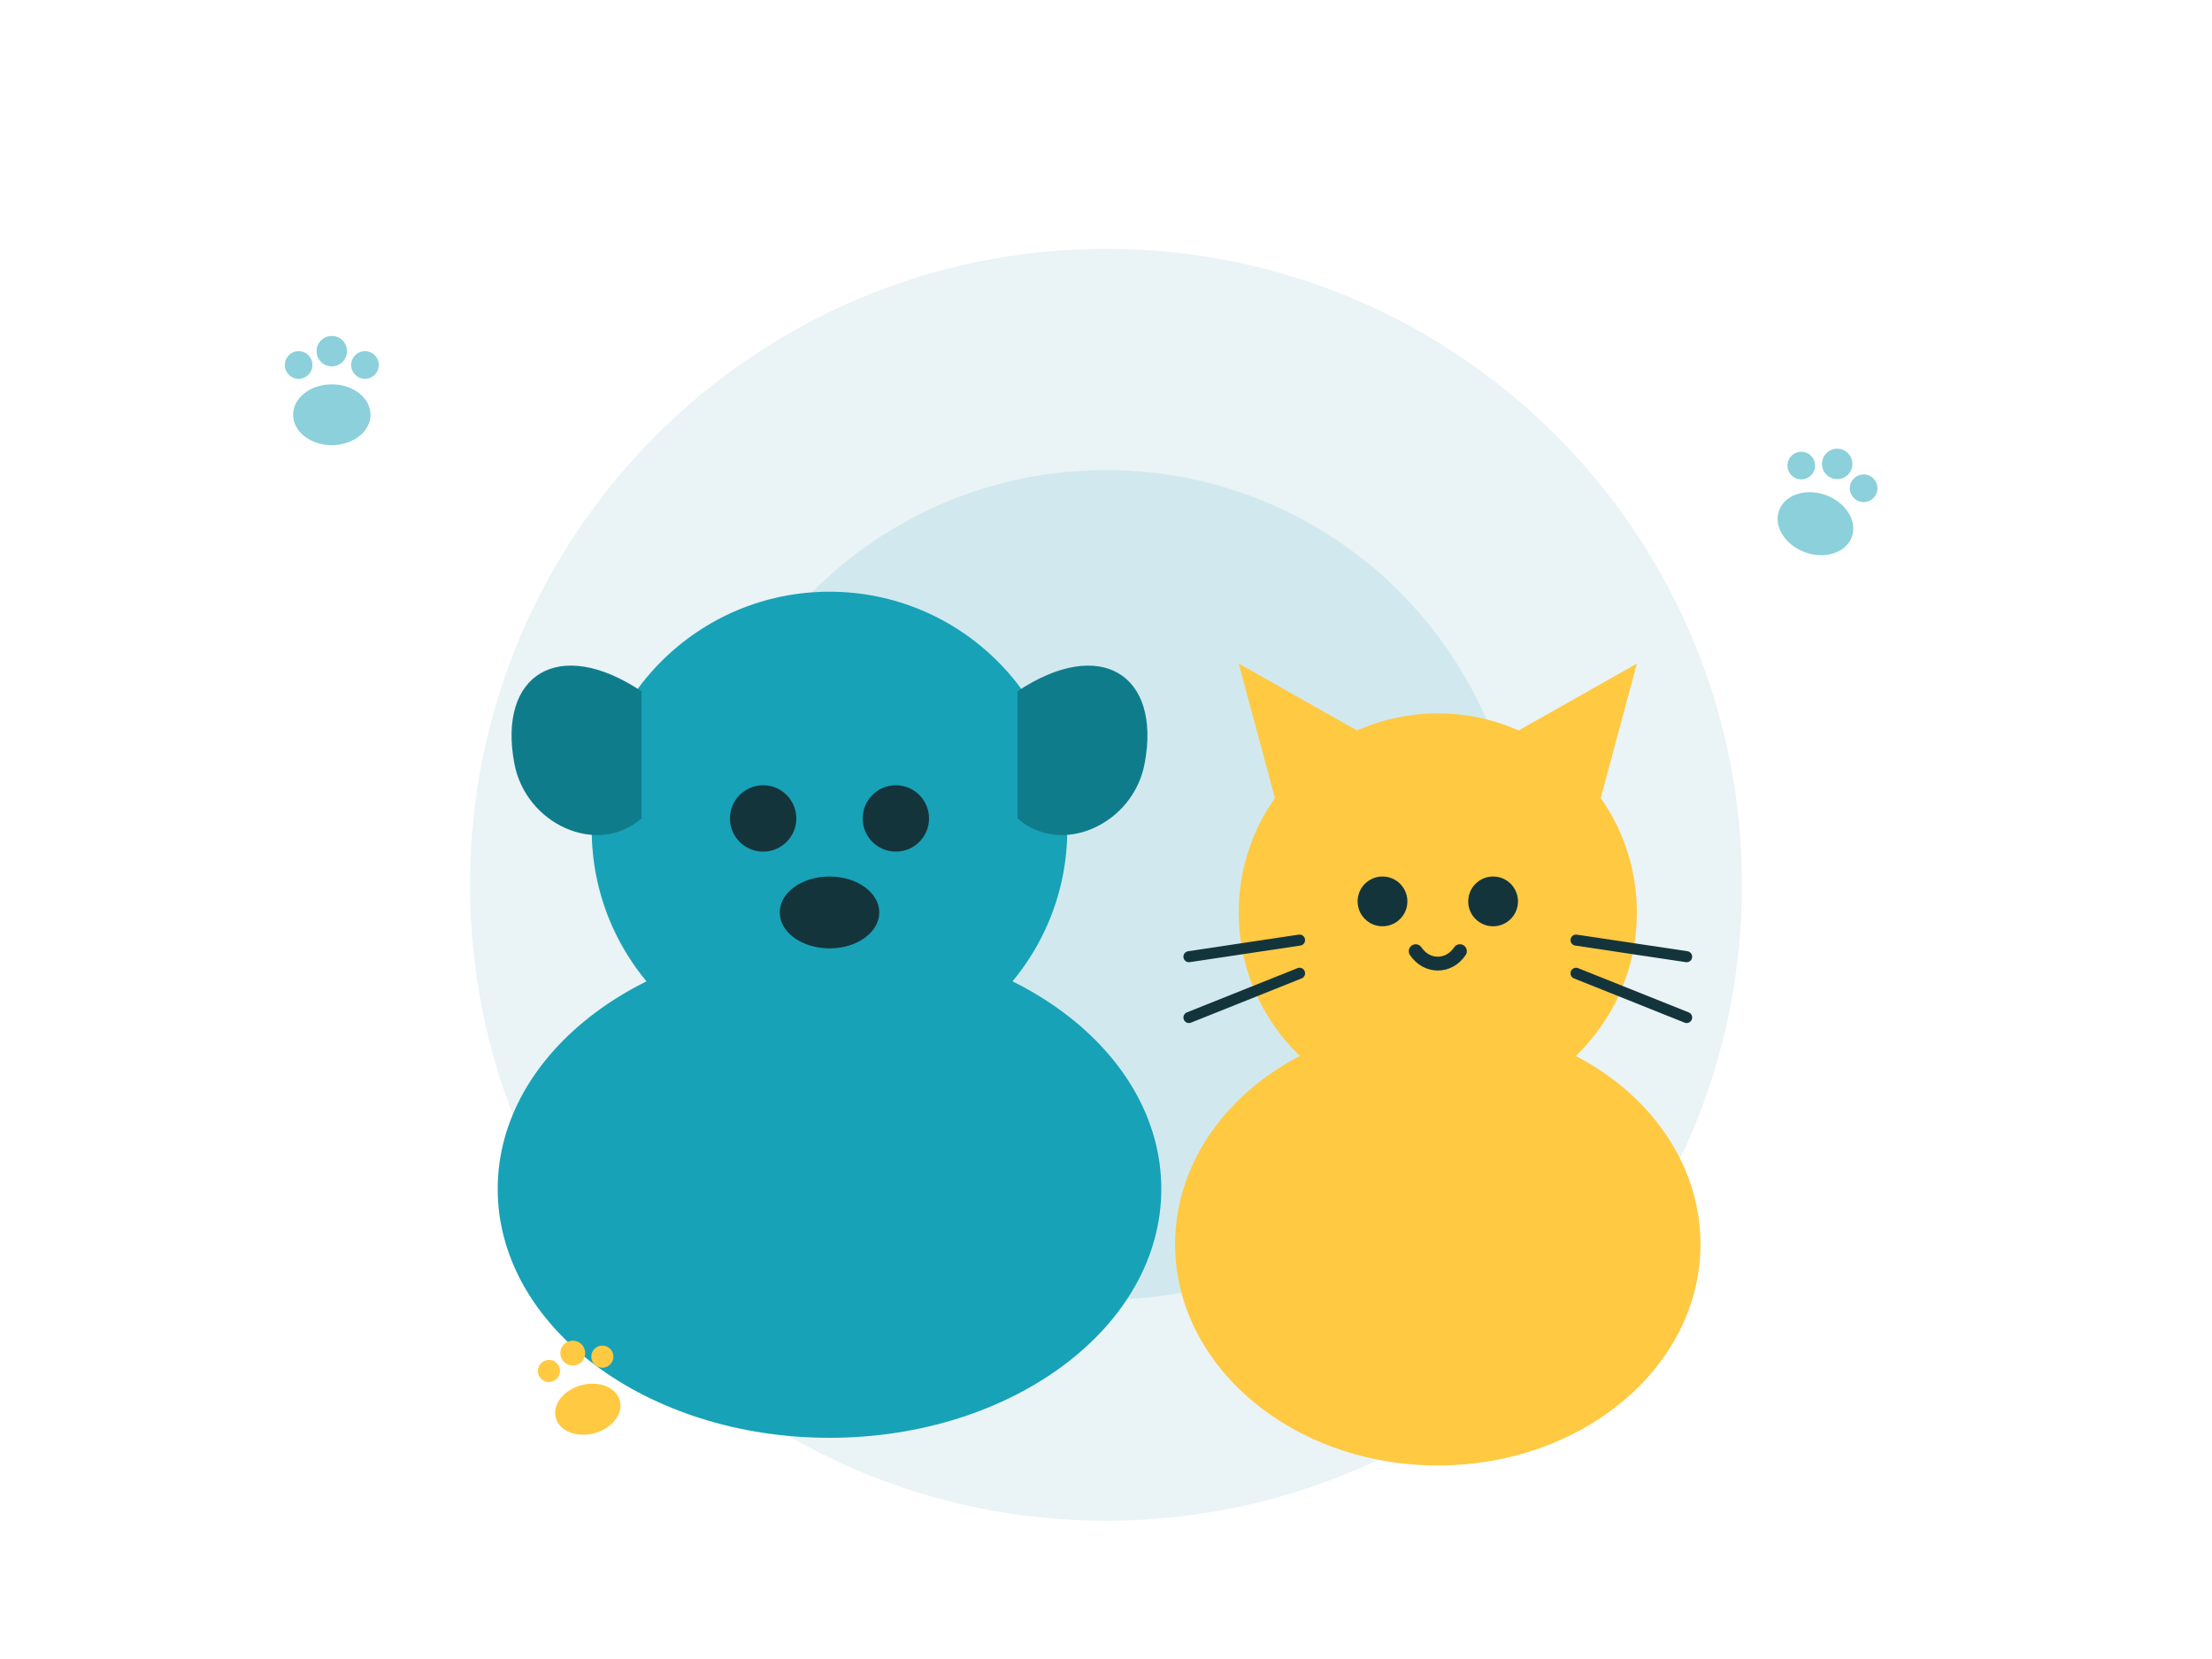
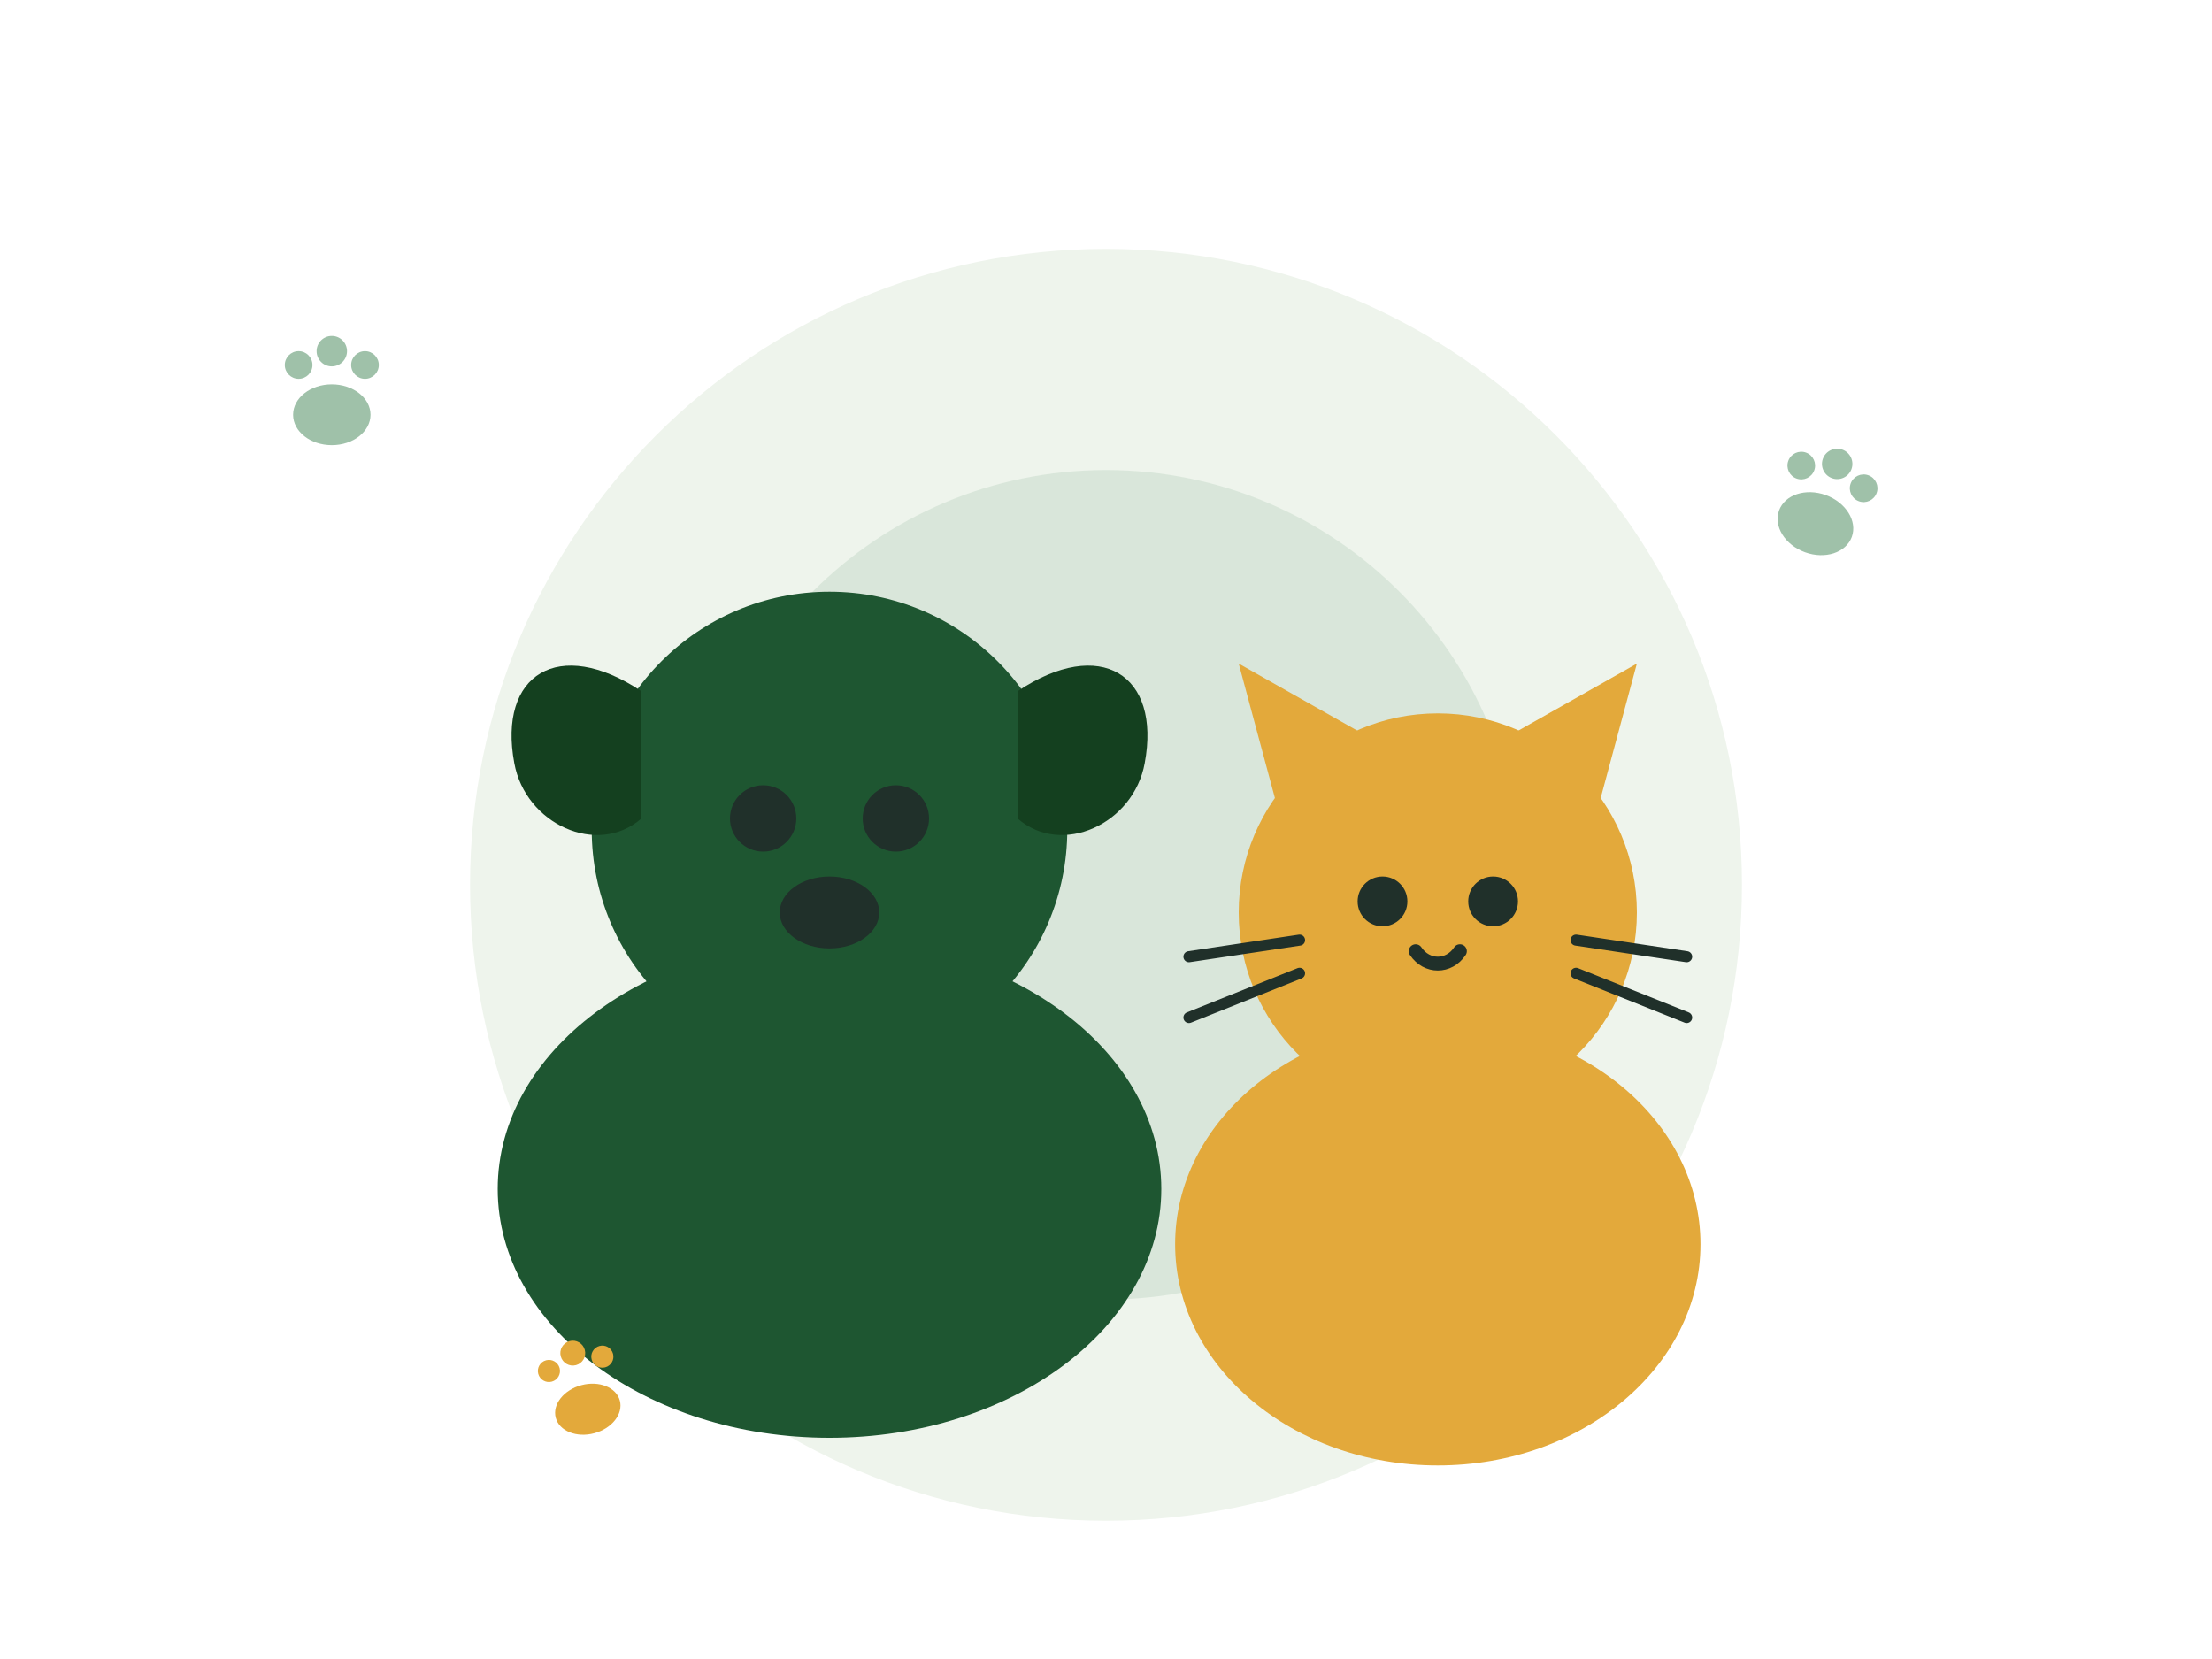
<svg xmlns="http://www.w3.org/2000/svg" width="800" height="600" viewBox="0 0 800 600" fill="none">
  <rect width="800" height="600" fill="#FFFFFF" />
-   <circle cx="400" cy="320" r="230" fill="#EAF3F5" />
-   <circle cx="400" cy="320" r="150" fill="#17A2B8" opacity="0.12" />
+   <circle cx="400" cy="320" r="230" fill="#EEF4EC" />
+   <circle cx="400" cy="320" r="150" fill="#3F8354" opacity="0.12" />
  <g>
-     <ellipse cx="300" cy="430" rx="120" ry="90" fill="#17A2B8" />
-     <circle cx="300" cy="300" r="86" fill="#17A2B8" />
-     <path d="M232 250c-30-20-52-6-46 26 4 22 30 34 46 20z" fill="#0F7C8C" />
-     <path d="M368 250c30-20 52-6 46 26-4 22-30 34-46 20z" fill="#0F7C8C" />
-     <circle cx="276" cy="296" r="12" fill="#14343B" />
-     <circle cx="324" cy="296" r="12" fill="#14343B" />
-     <ellipse cx="300" cy="330" rx="18" ry="13" fill="#14343B" />
+     <ellipse cx="300" cy="430" rx="120" ry="90" fill="#1E5631" />
+     <circle cx="300" cy="300" r="86" fill="#1E5631" />
+     <path d="M232 250c-30-20-52-6-46 26 4 22 30 34 46 20z" fill="#14401F" />
+     <path d="M368 250c30-20 52-6 46 26-4 22-30 34-46 20z" fill="#14401F" />
+     <circle cx="276" cy="296" r="12" fill="#20302A" />
+     <circle cx="324" cy="296" r="12" fill="#20302A" />
+     <ellipse cx="300" cy="330" rx="18" ry="13" fill="#20302A" />
  </g>
  <g>
-     <ellipse cx="520" cy="450" rx="95" ry="80" fill="#FFC942" />
-     <circle cx="520" cy="330" r="72" fill="#FFC942" />
-     <path d="M462 292l-14-52 46 26z" fill="#FFC942" />
-     <path d="M578 292l14-52-46 26z" fill="#FFC942" />
-     <circle cx="500" cy="326" r="9" fill="#14343B" />
-     <circle cx="540" cy="326" r="9" fill="#14343B" />
-     <path d="M512 344c4 6 12 6 16 0" stroke="#14343B" stroke-width="5" stroke-linecap="round" />
-     <path d="M470 340l-40 6M470 352l-40 16M570 340l40 6M570 352l40 16" stroke="#14343B" stroke-width="4" stroke-linecap="round" />
+     <ellipse cx="520" cy="450" rx="95" ry="80" fill="#E3A93B" />
+     <circle cx="520" cy="330" r="72" fill="#E3A93B" />
+     <path d="M462 292l-14-52 46 26z" fill="#E3A93B" />
+     <path d="M578 292l14-52-46 26z" fill="#E3A93B" />
+     <circle cx="500" cy="326" r="9" fill="#20302A" />
+     <circle cx="540" cy="326" r="9" fill="#20302A" />
+     <path d="M512 344c4 6 12 6 16 0" stroke="#20302A" stroke-width="5" stroke-linecap="round" />
+     <path d="M470 340l-40 6M470 352l-40 16M570 340l40 6M570 352l40 16" stroke="#20302A" stroke-width="4" stroke-linecap="round" />
  </g>
-   <g fill="#17A2B8" opacity="0.5">
+   <g fill="#3F8354" opacity="0.5">
    <g transform="translate(120 140)">
      <ellipse cx="0" cy="10" rx="14" ry="11" />
      <circle cx="-12" cy="-8" r="5" />
      <circle cx="0" cy="-13" r="5.5" />
      <circle cx="12" cy="-8" r="5" />
    </g>
    <g transform="translate(660 180) rotate(20)">
      <ellipse cx="0" cy="10" rx="14" ry="11" />
      <circle cx="-12" cy="-8" r="5" />
      <circle cx="0" cy="-13" r="5.5" />
      <circle cx="12" cy="-8" r="5" />
    </g>
  </g>
-   <g fill="#FFC942">
+   <g fill="#E3A93B">
    <g transform="translate(210 500) rotate(-15)">
      <ellipse cx="0" cy="10" rx="12" ry="9" />
      <circle cx="-10" cy="-7" r="4" />
      <circle cx="0" cy="-11" r="4.5" />
      <circle cx="10" cy="-7" r="4" />
    </g>
  </g>
</svg>
